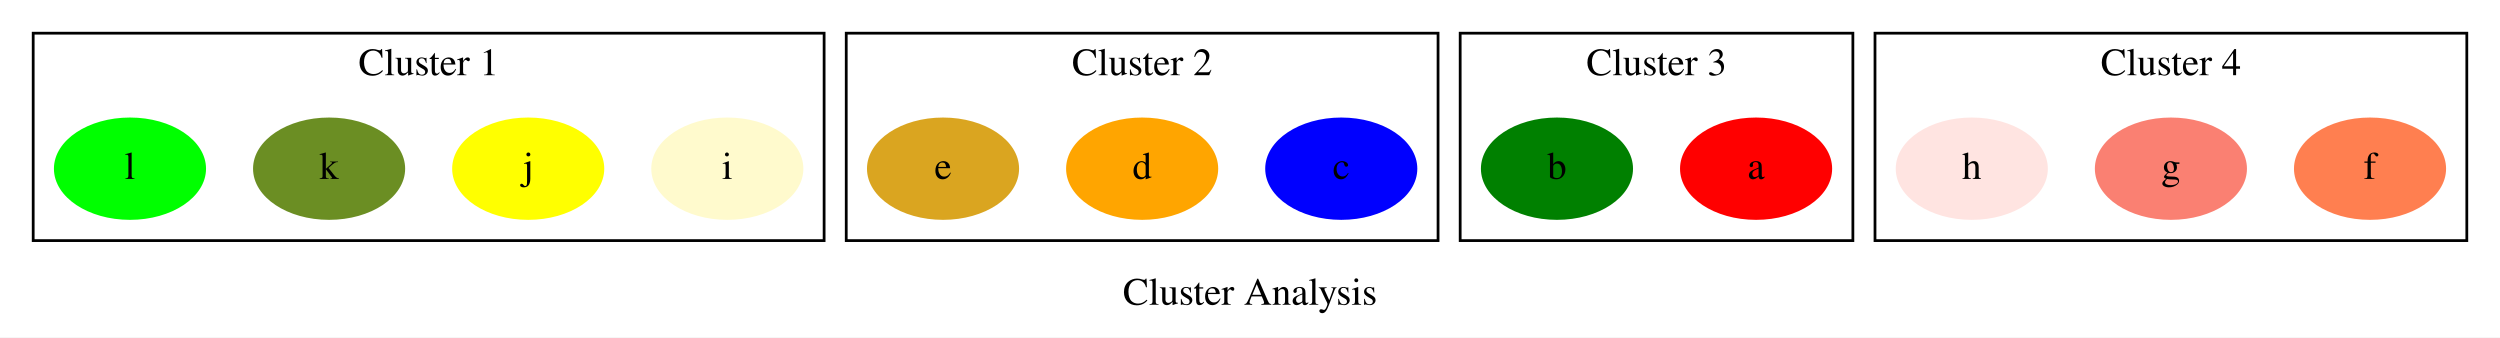
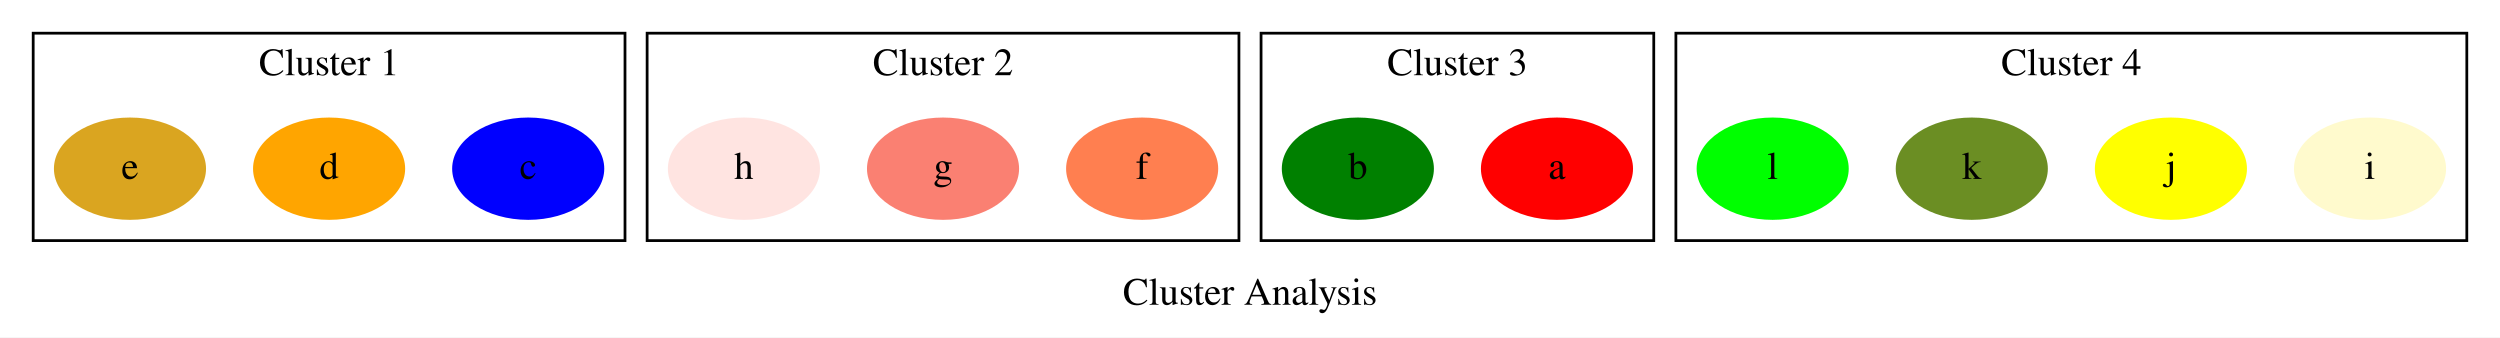
<svg xmlns="http://www.w3.org/2000/svg" width="904pt" height="122pt" viewBox="0.00 0.00 904.00 122.00">
  <g id="graph0" class="graph" transform="scale(1 1) rotate(0) translate(4 118)">
    <polygon fill="white" stroke="none" points="-4,4 -4,-118 900,-118 900,4 -4,4" />
    <text text-anchor="middle" x="448" y="-7.8" font-family="Times,serif" font-size="14.00">Cluster Analysis</text>
    <g id="clust1" class="cluster">
-       <polygon fill="none" stroke="black" points="8,-31 8,-106 294,-106 294,-31 8,-31" />
-       <text text-anchor="middle" x="151" y="-90.8" font-family="Times,serif" font-size="14.00">Cluster 1</text>
+       <polygon fill="none" stroke="black" points="8,-31 8,-106 222,-106 222,-31 8,-31" />
+       <text text-anchor="middle" x="115" y="-90.8" font-family="Times,serif" font-size="14.00">Cluster 1</text>
    </g>
    <g id="clust2" class="cluster">
-       <polygon fill="none" stroke="black" points="302,-31 302,-106 516,-106 516,-31 302,-31" />
-       <text text-anchor="middle" x="409" y="-90.8" font-family="Times,serif" font-size="14.00">Cluster 2</text>
+       <polygon fill="none" stroke="black" points="230,-31 230,-106 444,-106 444,-31 230,-31" />
+       <text text-anchor="middle" x="337" y="-90.8" font-family="Times,serif" font-size="14.00">Cluster 2</text>
    </g>
    <g id="clust3" class="cluster">
-       <polygon fill="none" stroke="black" points="524,-31 524,-106 666,-106 666,-31 524,-31" />
-       <text text-anchor="middle" x="595" y="-90.8" font-family="Times,serif" font-size="14.00">Cluster 3</text>
+       <polygon fill="none" stroke="black" points="452,-31 452,-106 594,-106 594,-31 452,-31" />
+       <text text-anchor="middle" x="523" y="-90.8" font-family="Times,serif" font-size="14.00">Cluster 3</text>
    </g>
    <g id="clust4" class="cluster">
-       <polygon fill="none" stroke="black" points="674,-31 674,-106 888,-106 888,-31 674,-31" />
-       <text text-anchor="middle" x="781" y="-90.8" font-family="Times,serif" font-size="14.00">Cluster 4</text>
+       <polygon fill="none" stroke="black" points="602,-31 602,-106 888,-106 888,-31 602,-31" />
+       <text text-anchor="middle" x="745" y="-90.8" font-family="Times,serif" font-size="14.00">Cluster 4</text>
    </g>
    <g id="node1" class="node">
-       <ellipse fill="lemonchiffon" stroke="lemonchiffon" cx="259" cy="-57" rx="27" ry="18" />
-       <text text-anchor="middle" x="259" y="-53.3" font-family="Times,serif" font-size="14.00">i</text>
+       <ellipse fill="blue" stroke="blue" cx="187" cy="-57" rx="27" ry="18" />
+       <text text-anchor="middle" x="187" y="-53.3" font-family="Times,serif" font-size="14.00">c</text>
    </g>
    <g id="node2" class="node">
-       <ellipse fill="yellow" stroke="yellow" cx="187" cy="-57" rx="27" ry="18" />
-       <text text-anchor="middle" x="187" y="-53.3" font-family="Times,serif" font-size="14.00">j</text>
+       <ellipse fill="orange" stroke="orange" cx="115" cy="-57" rx="27" ry="18" />
+       <text text-anchor="middle" x="115" y="-53.3" font-family="Times,serif" font-size="14.00">d</text>
    </g>
    <g id="node3" class="node">
-       <ellipse fill="olivedrab" stroke="olivedrab" cx="115" cy="-57" rx="27" ry="18" />
-       <text text-anchor="middle" x="115" y="-53.3" font-family="Times,serif" font-size="14.00">k</text>
+       <ellipse fill="goldenrod" stroke="goldenrod" cx="43" cy="-57" rx="27" ry="18" />
+       <text text-anchor="middle" x="43" y="-53.3" font-family="Times,serif" font-size="14.00">e</text>
    </g>
    <g id="node4" class="node">
-       <ellipse fill="lime" stroke="lime" cx="43" cy="-57" rx="27" ry="18" />
-       <text text-anchor="middle" x="43" y="-53.3" font-family="Times,serif" font-size="14.00">l</text>
+       <ellipse fill="coral" stroke="coral" cx="409" cy="-57" rx="27" ry="18" />
+       <text text-anchor="middle" x="409" y="-53.3" font-family="Times,serif" font-size="14.00">f</text>
    </g>
    <g id="node5" class="node">
-       <ellipse fill="blue" stroke="blue" cx="481" cy="-57" rx="27" ry="18" />
-       <text text-anchor="middle" x="481" y="-53.3" font-family="Times,serif" font-size="14.00">c</text>
+       <ellipse fill="salmon" stroke="salmon" cx="337" cy="-57" rx="27" ry="18" />
+       <text text-anchor="middle" x="337" y="-53.3" font-family="Times,serif" font-size="14.00">g</text>
    </g>
    <g id="node6" class="node">
-       <ellipse fill="orange" stroke="orange" cx="409" cy="-57" rx="27" ry="18" />
-       <text text-anchor="middle" x="409" y="-53.3" font-family="Times,serif" font-size="14.00">d</text>
+       <ellipse fill="mistyrose" stroke="mistyrose" cx="265" cy="-57" rx="27" ry="18" />
+       <text text-anchor="middle" x="265" y="-53.3" font-family="Times,serif" font-size="14.00">h</text>
    </g>
    <g id="node7" class="node">
-       <ellipse fill="goldenrod" stroke="goldenrod" cx="337" cy="-57" rx="27" ry="18" />
-       <text text-anchor="middle" x="337" y="-53.3" font-family="Times,serif" font-size="14.00">e</text>
+       <ellipse fill="red" stroke="red" cx="559" cy="-57" rx="27" ry="18" />
+       <text text-anchor="middle" x="559" y="-53.3" font-family="Times,serif" font-size="14.00">a</text>
    </g>
    <g id="node8" class="node">
-       <ellipse fill="red" stroke="red" cx="631" cy="-57" rx="27" ry="18" />
-       <text text-anchor="middle" x="631" y="-53.3" font-family="Times,serif" font-size="14.00">a</text>
+       <ellipse fill="green" stroke="green" cx="487" cy="-57" rx="27" ry="18" />
+       <text text-anchor="middle" x="487" y="-53.3" font-family="Times,serif" font-size="14.00">b</text>
    </g>
    <g id="node9" class="node">
-       <ellipse fill="green" stroke="green" cx="559" cy="-57" rx="27" ry="18" />
-       <text text-anchor="middle" x="559" y="-53.3" font-family="Times,serif" font-size="14.00">b</text>
+       <ellipse fill="lemonchiffon" stroke="lemonchiffon" cx="853" cy="-57" rx="27" ry="18" />
+       <text text-anchor="middle" x="853" y="-53.3" font-family="Times,serif" font-size="14.00">i</text>
    </g>
    <g id="node10" class="node">
-       <ellipse fill="coral" stroke="coral" cx="853" cy="-57" rx="27" ry="18" />
-       <text text-anchor="middle" x="853" y="-53.3" font-family="Times,serif" font-size="14.00">f</text>
+       <ellipse fill="yellow" stroke="yellow" cx="781" cy="-57" rx="27" ry="18" />
+       <text text-anchor="middle" x="781" y="-53.3" font-family="Times,serif" font-size="14.00">j</text>
    </g>
    <g id="node11" class="node">
-       <ellipse fill="salmon" stroke="salmon" cx="781" cy="-57" rx="27" ry="18" />
-       <text text-anchor="middle" x="781" y="-53.3" font-family="Times,serif" font-size="14.00">g</text>
+       <ellipse fill="olivedrab" stroke="olivedrab" cx="709" cy="-57" rx="27" ry="18" />
+       <text text-anchor="middle" x="709" y="-53.3" font-family="Times,serif" font-size="14.00">k</text>
    </g>
    <g id="node12" class="node">
-       <ellipse fill="mistyrose" stroke="mistyrose" cx="709" cy="-57" rx="27" ry="18" />
-       <text text-anchor="middle" x="709" y="-53.3" font-family="Times,serif" font-size="14.00">h</text>
+       <ellipse fill="lime" stroke="lime" cx="637" cy="-57" rx="27" ry="18" />
+       <text text-anchor="middle" x="637" y="-53.3" font-family="Times,serif" font-size="14.00">l</text>
    </g>
  </g>
</svg>
